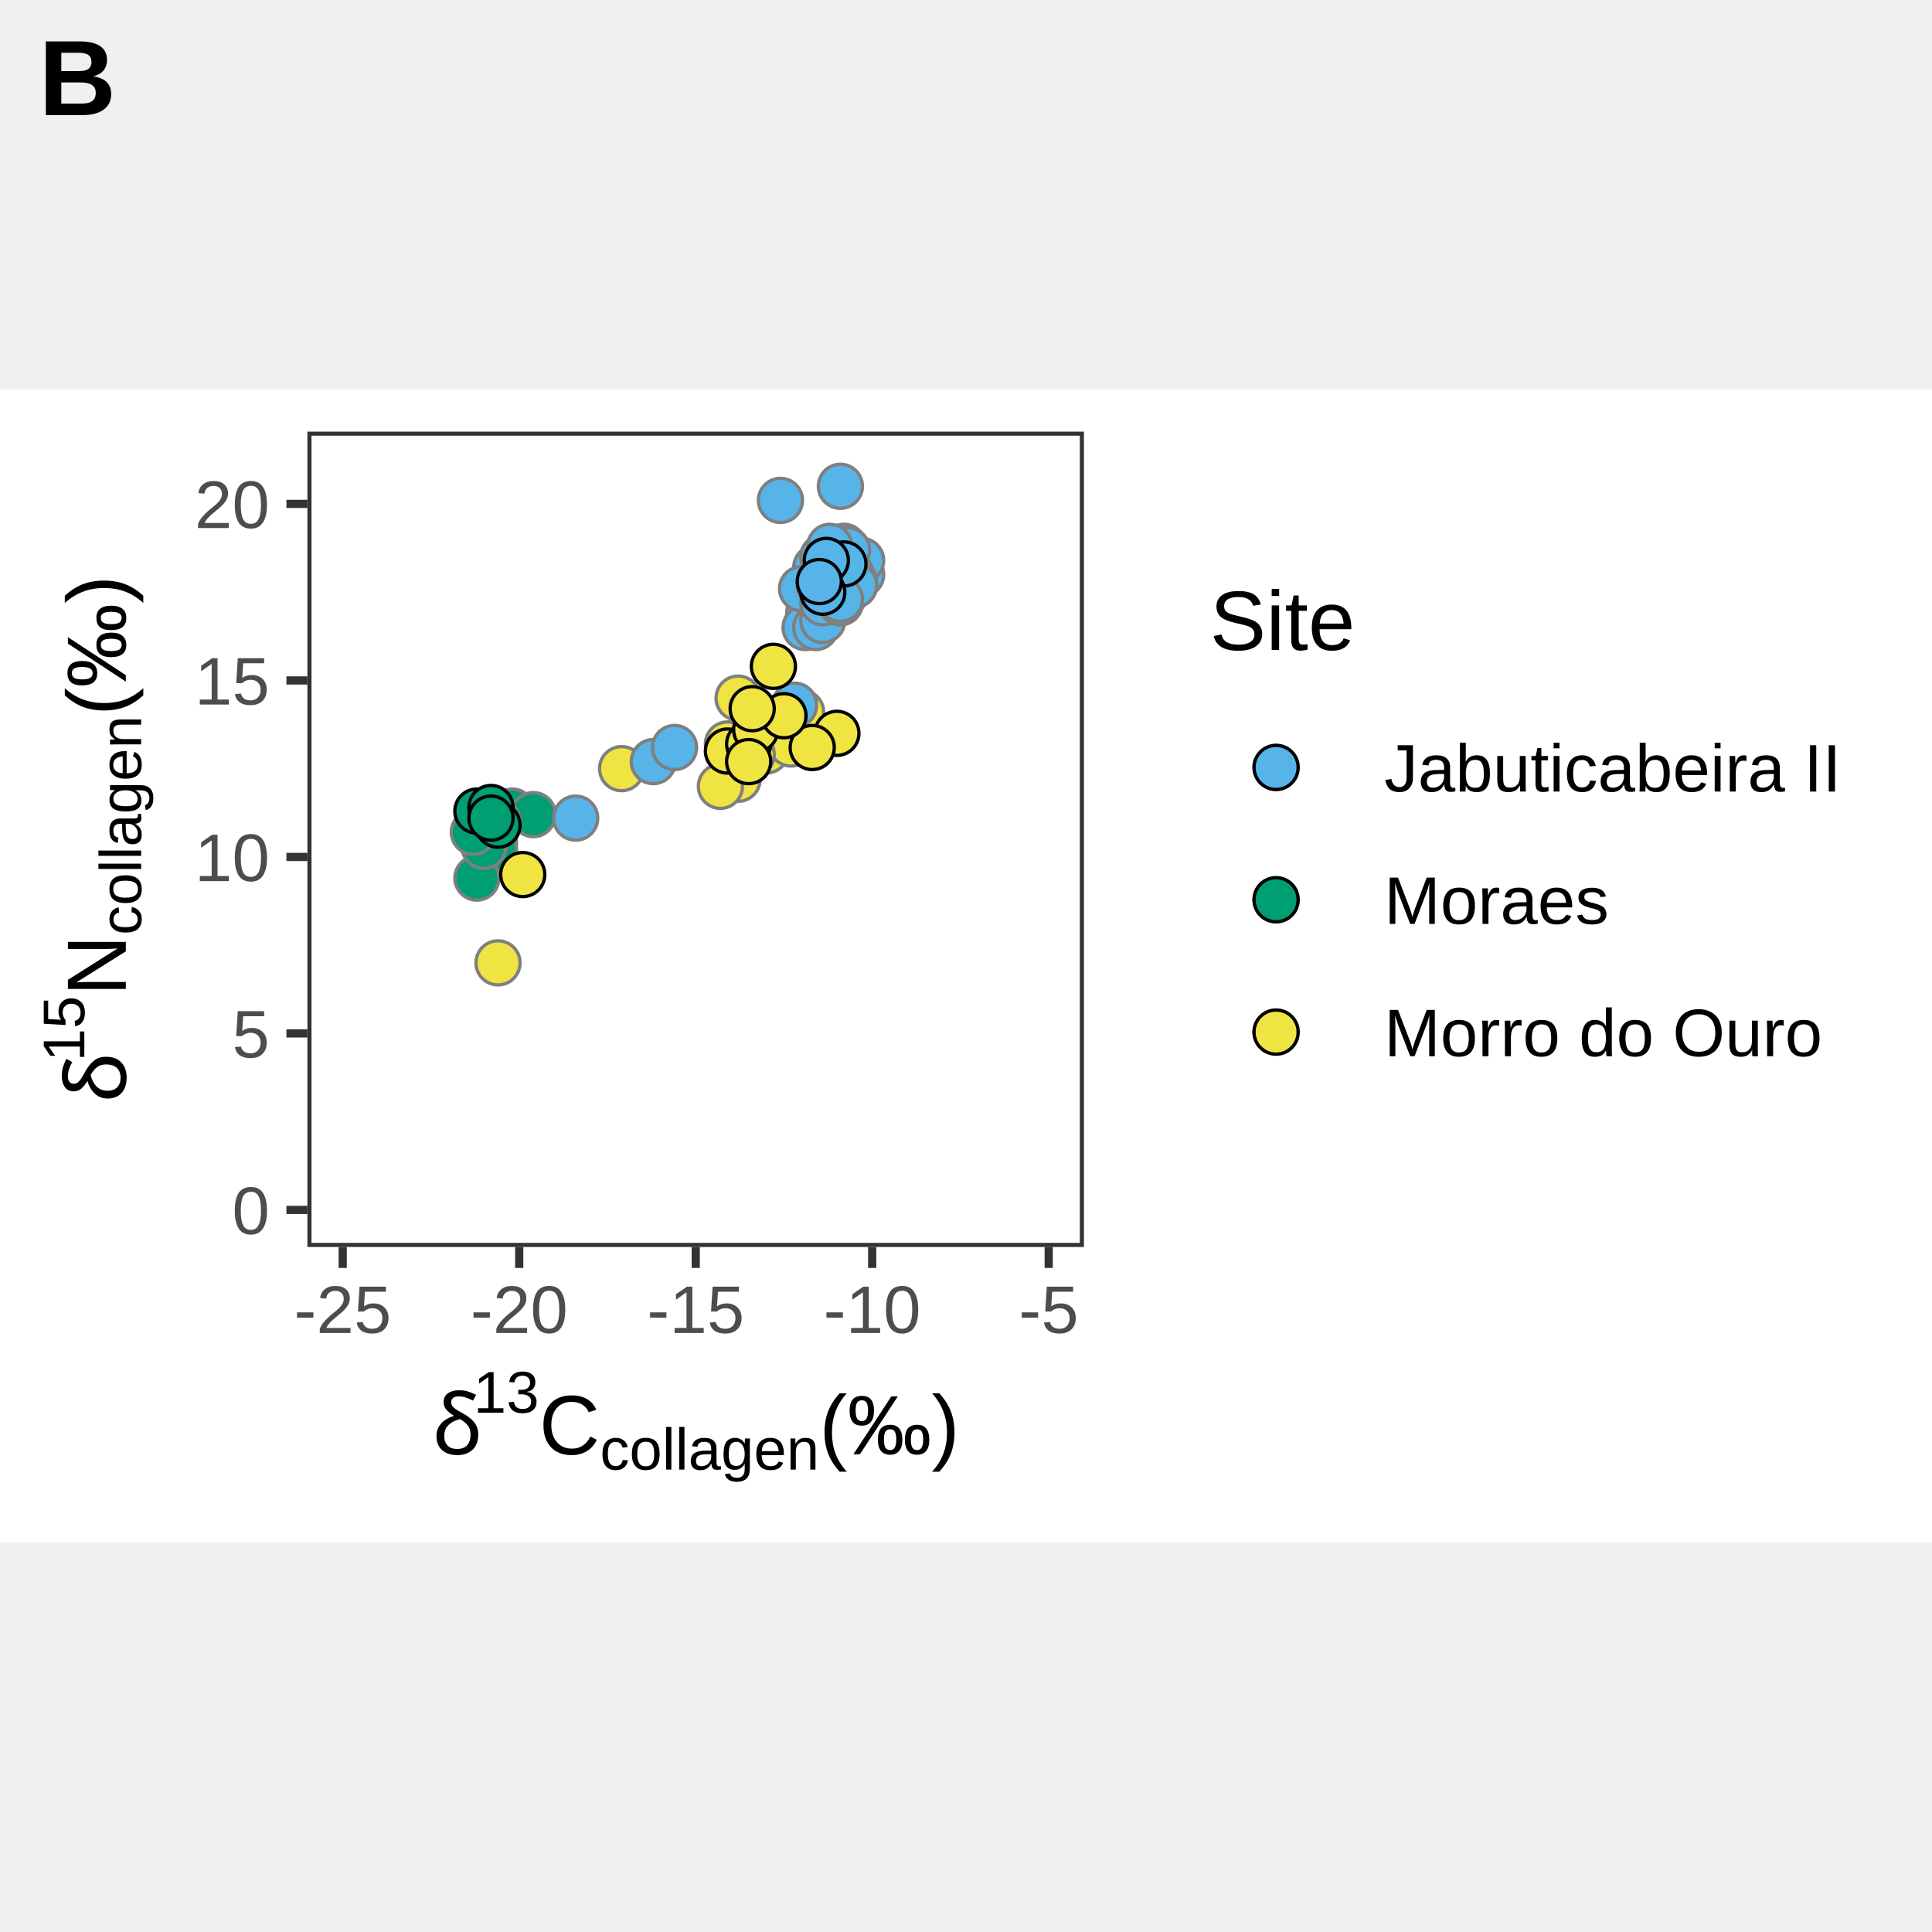
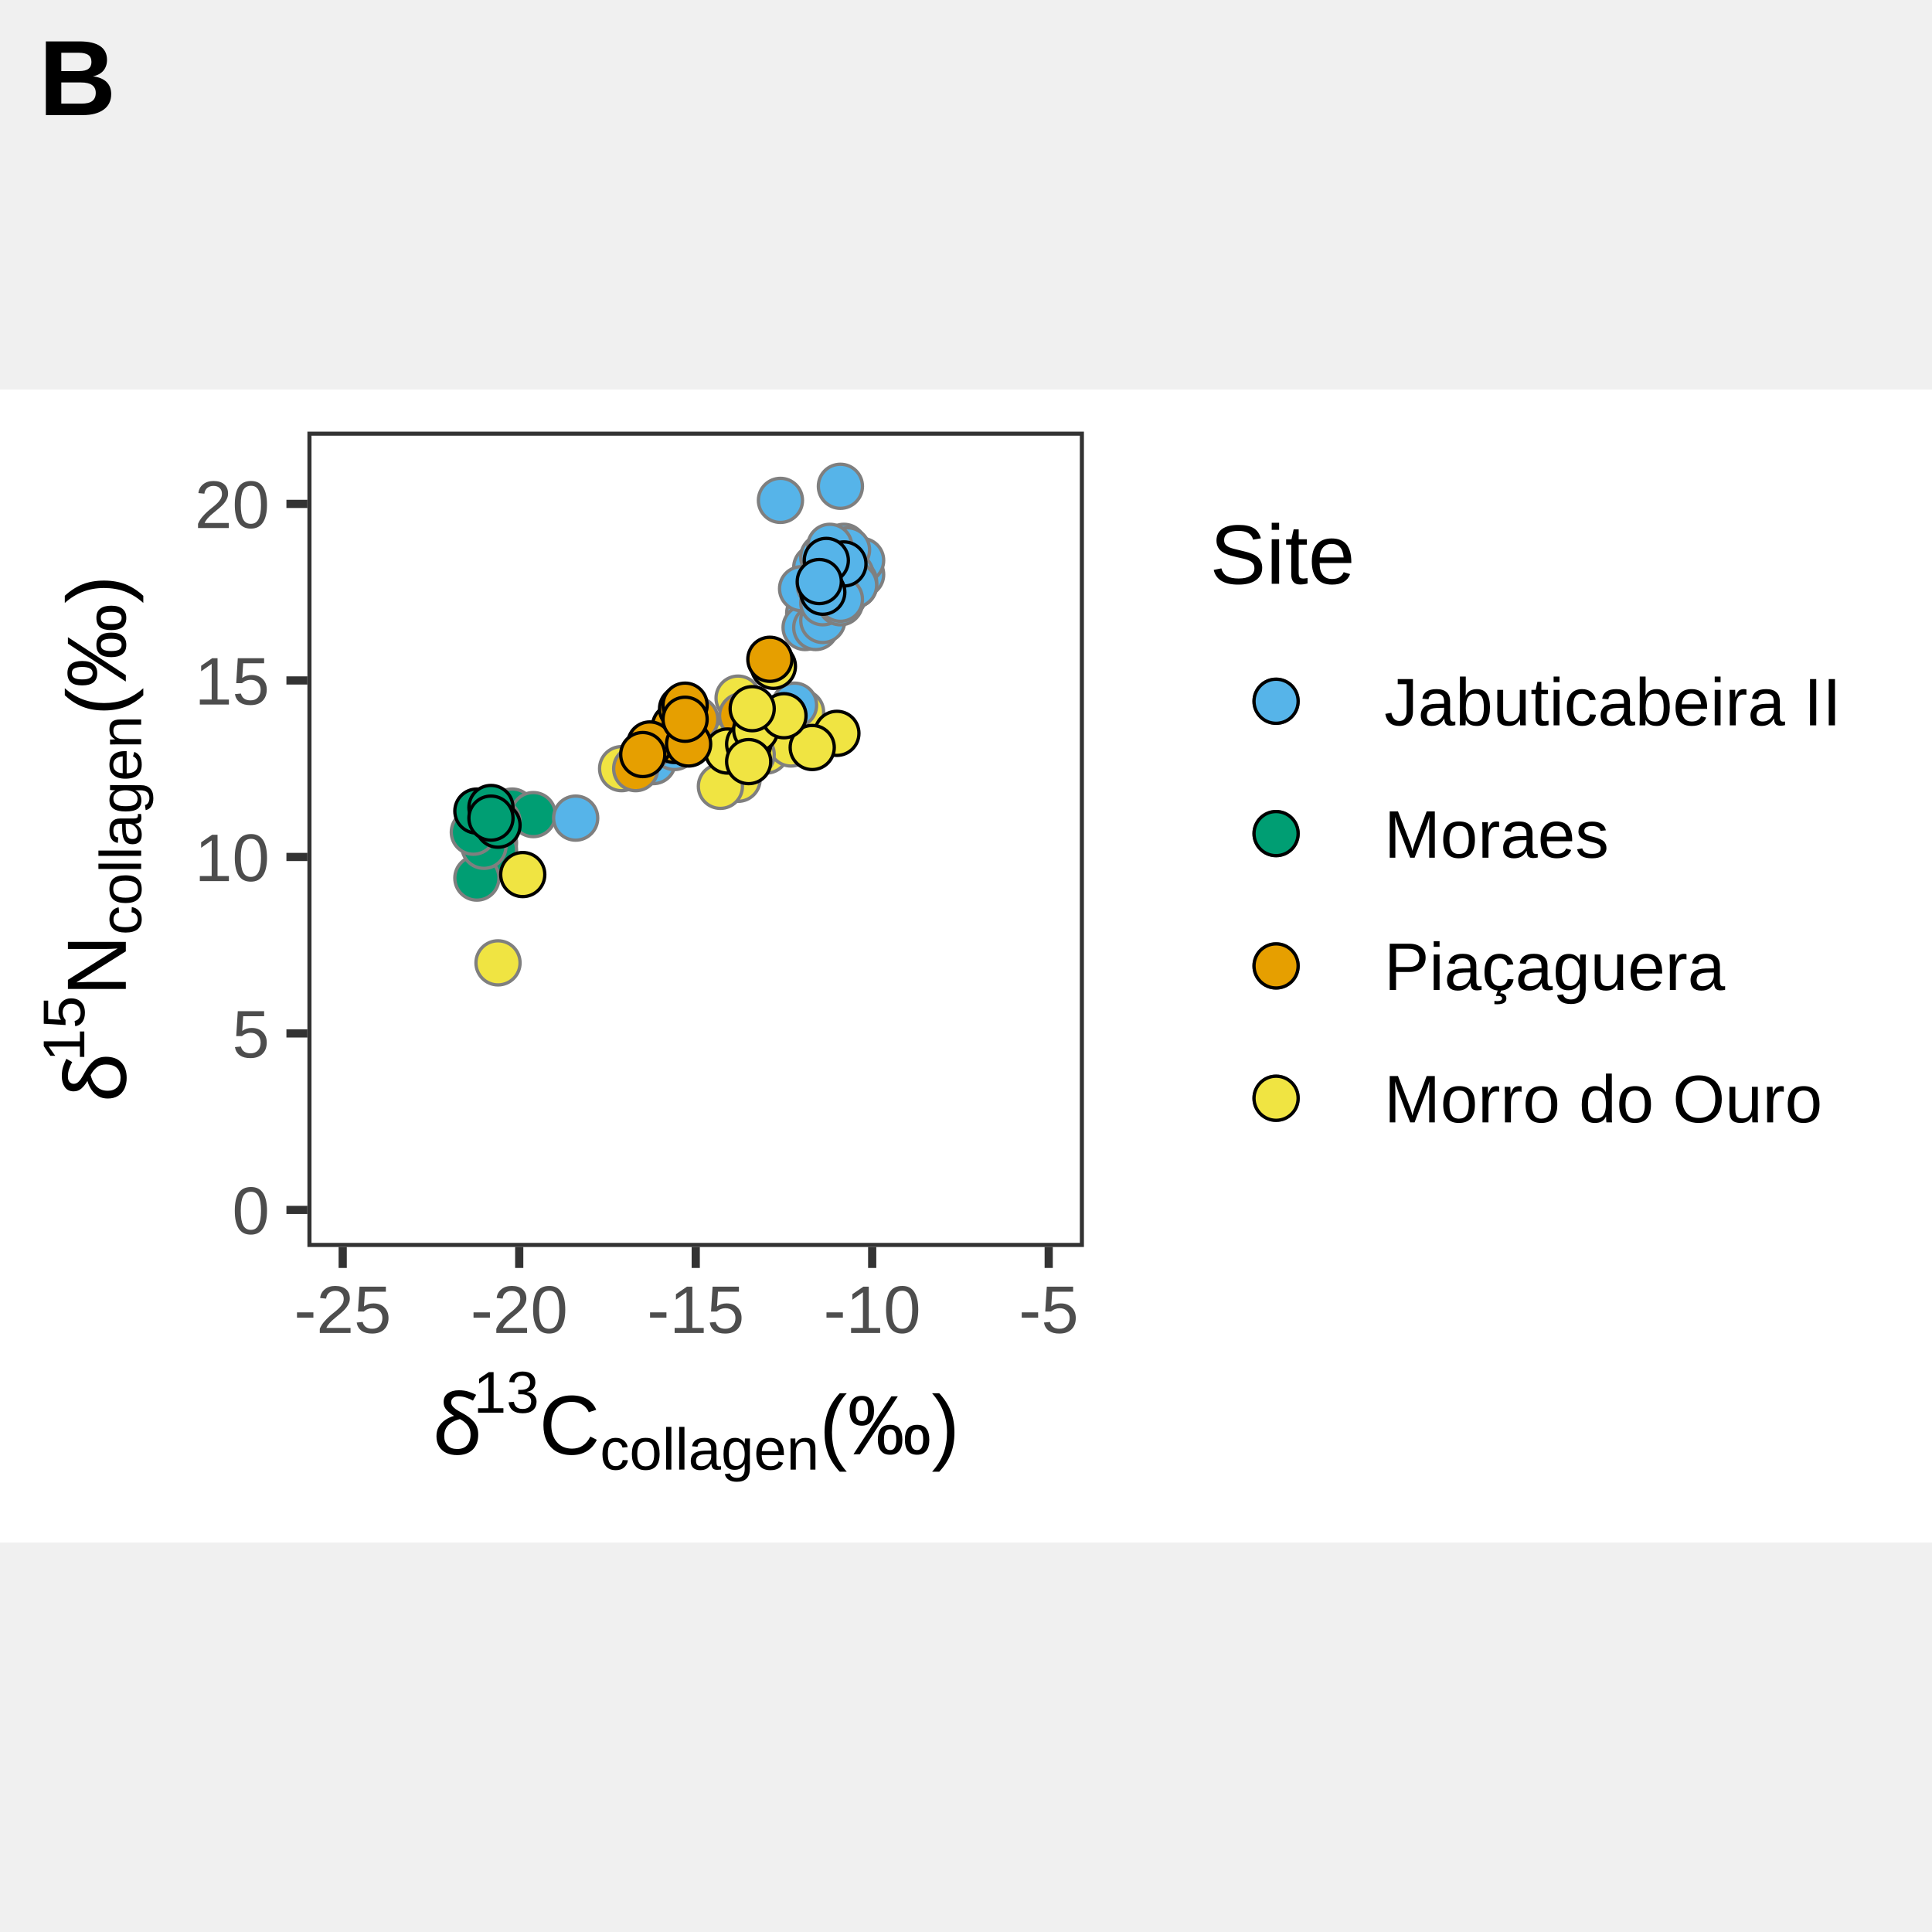
<svg xmlns="http://www.w3.org/2000/svg" width="252.28pt" height="252.28pt" viewBox="0 0 252.28 252.28">
  <g class="svglite">
    <defs>
      <style type="text/css">
    .svglite line, .svglite polyline, .svglite polygon, .svglite path, .svglite rect, .svglite circle {
      fill: none;
      stroke: #000000;
      stroke-linecap: round;
      stroke-linejoin: round;
      stroke-miterlimit: 10.00;
    }
    .svglite text {
      white-space: pre;
    }
    .svglite g.glyphgroup path {
      fill: inherit;
      stroke: none;
    }
  </style>
    </defs>
    <rect width="100%" height="100%" style="stroke: none; fill: none;" />
    <defs>
      <clipPath id="cpMC4wMHwyNTIuMjh8MC4wMHwyNTIuMjg=">
        <rect x="0.00" y="0.00" width="252.28" height="252.28" />
      </clipPath>
    </defs>
    <g clip-path="url(#cpMC4wMHwyNTIuMjh8MC4wMHwyNTIuMjg=)">
</g>
    <defs>
      <clipPath id="cpMC4wMHwyNTIuMjh8NTAuODh8MjAxLjQx">
        <rect x="0" y="50.88" width="252.28" height="150.53" />
      </clipPath>
    </defs>
    <g clip-path="url(#cpMC4wMHwyNTIuMjh8NTAuODh8MjAxLjQx)">
      <rect x="0.00" y="50.88" width="252.28" height="150.53" style="stroke-width: 1.07; stroke: #FFFFFF; fill: #FFFFFF;" />
    </g>
    <g clip-path="url(#cpMC4wMHwyNTIuMjh8MC4wMHwyNTIuMjg=)">
</g>
    <defs>
      <clipPath id="cpNDAuMTR8MTQxLjU1fDU2LjM2fDE2Mi44Mw==">
        <rect x="40.14" y="56.36" width="101.40" height="106.47" />
      </clipPath>
    </defs>
    <g clip-path="url(#cpNDAuMTR8MTQxLjU1fDU2LjM2fDE2Mi44Mw==)">
      <rect x="40.14" y="56.36" width="101.40" height="106.47" style="stroke-width: 1.07; stroke: none; fill: #FFFFFF;" />
      <circle cx="100.53" cy="96.69" r="2.88" style="stroke-width: 0.43; stroke: #7F7F7F; fill: #F0E442;" />
      <circle cx="98.68" cy="96.69" r="2.88" style="stroke-width: 0.43; stroke: #7F7F7F; fill: #F0E442;" />
      <circle cx="98.22" cy="94.38" r="2.88" style="stroke-width: 0.43; stroke: #7F7F7F; fill: #F0E442;" />
      <circle cx="94.99" cy="97.15" r="2.88" style="stroke-width: 0.43; stroke: #7F7F7F; fill: #F0E442;" />
      <circle cx="102.83" cy="95.30" r="2.88" style="stroke-width: 0.43; stroke: #7F7F7F; fill: #F0E442;" />
      <circle cx="81.17" cy="100.37" r="2.88" style="stroke-width: 0.43; stroke: #7F7F7F; fill: #F0E442;" />
      <circle cx="100.53" cy="96.23" r="2.88" style="stroke-width: 0.43; stroke: #7F7F7F; fill: #F0E442;" />
      <circle cx="99.14" cy="93.46" r="2.88" style="stroke-width: 0.43; stroke: #7F7F7F; fill: #F0E442;" />
      <circle cx="104.67" cy="93.00" r="2.88" style="stroke-width: 0.43; stroke: #7F7F7F; fill: #F0E442;" />
      <circle cx="100.06" cy="98.07" r="2.88" style="stroke-width: 0.43; stroke: #7F7F7F; fill: #F0E442;" />
      <circle cx="96.38" cy="101.76" r="2.88" style="stroke-width: 0.43; stroke: #7F7F7F; fill: #F0E442;" />
      <circle cx="103.29" cy="97.15" r="2.88" style="stroke-width: 0.43; stroke: #7F7F7F; fill: #F0E442;" />
      <circle cx="65.03" cy="125.73" r="2.88" style="stroke-width: 0.43; stroke: #7F7F7F; fill: #F0E442;" />
      <circle cx="94.07" cy="102.68" r="2.88" style="stroke-width: 0.43; stroke: #7F7F7F; fill: #F0E442;" />
      <circle cx="98.22" cy="98.53" r="2.88" style="stroke-width: 0.43; stroke: #7F7F7F; fill: #F0E442;" />
      <circle cx="96.38" cy="91.16" r="2.88" style="stroke-width: 0.43; stroke: #7F7F7F; fill: #F0E442;" />
      <circle cx="64.57" cy="110.05" r="2.88" style="stroke-width: 0.43; stroke: #7F7F7F; fill: #009E73;" />
      <circle cx="66.88" cy="105.91" r="2.88" style="stroke-width: 0.43; stroke: #7F7F7F; fill: #009E73;" />
      <circle cx="69.64" cy="106.37" r="2.88" style="stroke-width: 0.43; stroke: #7F7F7F; fill: #009E73;" />
      <circle cx="64.57" cy="110.98" r="2.88" style="stroke-width: 0.43; stroke: #7F7F7F; fill: #009E73;" />
      <circle cx="63.65" cy="107.75" r="2.88" style="stroke-width: 0.43; stroke: #7F7F7F; fill: #009E73;" />
      <circle cx="63.19" cy="109.59" r="2.88" style="stroke-width: 0.43; stroke: #7F7F7F; fill: #009E73;" />
      <circle cx="62.27" cy="114.66" r="2.88" style="stroke-width: 0.43; stroke: #7F7F7F; fill: #009E73;" />
      <circle cx="65.03" cy="107.29" r="2.88" style="stroke-width: 0.43; stroke: #7F7F7F; fill: #009E73;" />
      <circle cx="63.19" cy="110.51" r="2.88" style="stroke-width: 0.43; stroke: #7F7F7F; fill: #009E73;" />
      <circle cx="61.81" cy="108.67" r="2.88" style="stroke-width: 0.43; stroke: #7F7F7F; fill: #009E73;" />
      <circle cx="63.65" cy="106.37" r="2.88" style="stroke-width: 0.43; stroke: #7F7F7F; fill: #009E73;" />
      <circle cx="109.74" cy="76.87" r="2.88" style="stroke-width: 0.43; stroke: #7F7F7F; fill: #56B4E9;" />
      <circle cx="103.75" cy="92.08" r="2.88" style="stroke-width: 0.43; stroke: #7F7F7F; fill: #56B4E9;" />
      <circle cx="106.52" cy="81.02" r="2.88" style="stroke-width: 0.43; stroke: #7F7F7F; fill: #56B4E9;" />
      <circle cx="108.36" cy="76.87" r="2.88" style="stroke-width: 0.43; stroke: #7F7F7F; fill: #56B4E9;" />
      <circle cx="105.60" cy="80.09" r="2.88" style="stroke-width: 0.43; stroke: #7F7F7F; fill: #56B4E9;" />
      <circle cx="107.90" cy="75.02" r="2.88" style="stroke-width: 0.43; stroke: #7F7F7F; fill: #56B4E9;" />
      <circle cx="108.82" cy="76.87" r="2.88" style="stroke-width: 0.43; stroke: #7F7F7F; fill: #56B4E9;" />
      <circle cx="108.82" cy="73.64" r="2.88" style="stroke-width: 0.43; stroke: #7F7F7F; fill: #56B4E9;" />
      <circle cx="106.52" cy="74.10" r="2.88" style="stroke-width: 0.43; stroke: #7F7F7F; fill: #56B4E9;" />
      <circle cx="105.13" cy="81.94" r="2.88" style="stroke-width: 0.43; stroke: #7F7F7F; fill: #56B4E9;" />
      <circle cx="106.52" cy="81.94" r="2.88" style="stroke-width: 0.43; stroke: #7F7F7F; fill: #56B4E9;" />
      <circle cx="107.44" cy="72.72" r="2.88" style="stroke-width: 0.43; stroke: #7F7F7F; fill: #56B4E9;" />
      <circle cx="110.20" cy="77.79" r="2.88" style="stroke-width: 0.43; stroke: #7F7F7F; fill: #56B4E9;" />
      <circle cx="112.51" cy="75.02" r="2.88" style="stroke-width: 0.43; stroke: #7F7F7F; fill: #56B4E9;" />
      <circle cx="112.51" cy="73.18" r="2.88" style="stroke-width: 0.43; stroke: #7F7F7F; fill: #56B4E9;" />
      <circle cx="107.44" cy="81.02" r="2.88" style="stroke-width: 0.43; stroke: #7F7F7F; fill: #56B4E9;" />
      <circle cx="108.36" cy="77.79" r="2.88" style="stroke-width: 0.43; stroke: #7F7F7F; fill: #56B4E9;" />
      <circle cx="108.82" cy="77.33" r="2.88" style="stroke-width: 0.43; stroke: #7F7F7F; fill: #56B4E9;" />
      <circle cx="75.17" cy="106.83" r="2.88" style="stroke-width: 0.43; stroke: #7F7F7F; fill: #56B4E9;" />
      <circle cx="111.59" cy="75.94" r="2.88" style="stroke-width: 0.43; stroke: #7F7F7F; fill: #56B4E9;" />
      <circle cx="85.31" cy="99.45" r="2.88" style="stroke-width: 0.43; stroke: #7F7F7F; fill: #56B4E9;" />
      <circle cx="104.67" cy="76.87" r="2.88" style="stroke-width: 0.43; stroke: #7F7F7F; fill: #56B4E9;" />
      <circle cx="110.20" cy="71.34" r="2.88" style="stroke-width: 0.43; stroke: #7F7F7F; fill: #56B4E9;" />
      <circle cx="110.67" cy="71.80" r="2.88" style="stroke-width: 0.43; stroke: #7F7F7F; fill: #56B4E9;" />
      <circle cx="111.59" cy="76.41" r="2.88" style="stroke-width: 0.43; stroke: #7F7F7F; fill: #56B4E9;" />
      <circle cx="110.20" cy="75.02" r="2.88" style="stroke-width: 0.43; stroke: #7F7F7F; fill: #56B4E9;" />
      <circle cx="111.13" cy="75.02" r="2.88" style="stroke-width: 0.43; stroke: #7F7F7F; fill: #56B4E9;" />
      <circle cx="110.20" cy="75.48" r="2.88" style="stroke-width: 0.43; stroke: #7F7F7F; fill: #56B4E9;" />
      <circle cx="106.98" cy="76.41" r="2.88" style="stroke-width: 0.43; stroke: #7F7F7F; fill: #56B4E9;" />
      <circle cx="107.44" cy="78.71" r="2.88" style="stroke-width: 0.43; stroke: #7F7F7F; fill: #56B4E9;" />
      <circle cx="111.13" cy="76.41" r="2.88" style="stroke-width: 0.43; stroke: #7F7F7F; fill: #56B4E9;" />
      <circle cx="109.74" cy="75.94" r="2.88" style="stroke-width: 0.43; stroke: #7F7F7F; fill: #56B4E9;" />
      <circle cx="88.08" cy="97.61" r="2.88" style="stroke-width: 0.43; stroke: #7F7F7F; fill: #56B4E9;" />
      <circle cx="108.36" cy="71.34" r="2.88" style="stroke-width: 0.43; stroke: #7F7F7F; fill: #56B4E9;" />
      <circle cx="108.36" cy="77.33" r="2.88" style="stroke-width: 0.43; stroke: #7F7F7F; fill: #56B4E9;" />
      <circle cx="109.74" cy="78.71" r="2.88" style="stroke-width: 0.43; stroke: #7F7F7F; fill: #56B4E9;" />
      <circle cx="111.13" cy="75.94" r="2.88" style="stroke-width: 0.43; stroke: #7F7F7F; fill: #56B4E9;" />
      <circle cx="111.59" cy="76.41" r="2.88" style="stroke-width: 0.43; stroke: #7F7F7F; fill: #56B4E9;" />
      <circle cx="107.90" cy="77.33" r="2.88" style="stroke-width: 0.43; stroke: #7F7F7F; fill: #56B4E9;" />
      <circle cx="101.91" cy="65.34" r="2.88" style="stroke-width: 0.43; stroke: #7F7F7F; fill: #56B4E9;" />
      <circle cx="109.74" cy="63.50" r="2.88" style="stroke-width: 0.43; stroke: #7F7F7F; fill: #56B4E9;" />
      <circle cx="109.74" cy="78.25" r="2.88" style="stroke-width: 0.43; stroke: #7F7F7F; fill: #56B4E9;" />
+       <circle cx="85.31" cy="97.15" r="2.88" style="stroke-width: 0.43; stroke: #7F7F7F; fill: #E69F00;" />
+       <circle cx="83.01" cy="100.37" r="2.88" style="stroke-width: 0.43; stroke: #7F7F7F; fill: #E69F00;" />
+       <circle cx="90.85" cy="93.92" r="2.88" style="stroke-width: 0.43; stroke: #7F7F7F; fill: #E69F00;" />
+       <circle cx="96.84" cy="93.46" r="2.88" style="stroke-width: 0.43; stroke: #7F7F7F; fill: #E69F00;" />
      <circle cx="94.99" cy="98.07" r="2.88" style="stroke-width: 0.43; fill: #F0E442;" />
      <circle cx="97.76" cy="97.15" r="2.88" style="stroke-width: 0.43; fill: #F0E442;" />
      <circle cx="98.68" cy="95.30" r="2.88" style="stroke-width: 0.43; fill: #F0E442;" />
      <circle cx="109.28" cy="95.76" r="2.88" style="stroke-width: 0.43; fill: #F0E442;" />
      <circle cx="68.26" cy="114.20" r="2.88" style="stroke-width: 0.43; fill: #F0E442;" />
      <circle cx="106.06" cy="97.61" r="2.88" style="stroke-width: 0.43; fill: #F0E442;" />
      <circle cx="100.99" cy="87.01" r="2.88" style="stroke-width: 0.43; fill: #F0E442;" />
      <circle cx="97.76" cy="99.45" r="2.88" style="stroke-width: 0.43; fill: #F0E442;" />
      <circle cx="102.37" cy="93.46" r="2.88" style="stroke-width: 0.43; fill: #F0E442;" />
      <circle cx="98.22" cy="92.54" r="2.88" style="stroke-width: 0.43; fill: #F0E442;" />
      <circle cx="62.27" cy="105.91" r="2.88" style="stroke-width: 0.43; fill: #009E73;" />
      <circle cx="64.11" cy="105.44" r="2.88" style="stroke-width: 0.43; fill: #009E73;" />
      <circle cx="65.03" cy="107.75" r="2.88" style="stroke-width: 0.43; fill: #009E73;" />
      <circle cx="64.11" cy="106.83" r="2.88" style="stroke-width: 0.43; fill: #009E73;" />
      <circle cx="108.82" cy="73.64" r="2.88" style="stroke-width: 0.43; fill: #56B4E9;" />
      <circle cx="110.20" cy="73.64" r="2.88" style="stroke-width: 0.43; fill: #56B4E9;" />
      <circle cx="107.90" cy="73.18" r="2.88" style="stroke-width: 0.43; fill: #56B4E9;" />
      <circle cx="107.44" cy="77.33" r="2.88" style="stroke-width: 0.43; fill: #56B4E9;" />
      <circle cx="106.98" cy="75.94" r="2.88" style="stroke-width: 0.43; fill: #56B4E9;" />
+       <circle cx="88.08" cy="96.69" r="2.88" style="stroke-width: 0.43; fill: #E69F00;" />
+       <circle cx="88.08" cy="94.84" r="2.88" style="stroke-width: 0.43; fill: #E69F00;" />
+       <circle cx="84.85" cy="97.15" r="2.88" style="stroke-width: 0.43; fill: #E69F00;" />
+       <circle cx="83.93" cy="98.53" r="2.88" style="stroke-width: 0.43; fill: #E69F00;" />
+       <circle cx="89.00" cy="92.54" r="2.88" style="stroke-width: 0.43; fill: #E69F00;" />
+       <circle cx="89.92" cy="97.15" r="2.88" style="stroke-width: 0.43; fill: #E69F00;" />
+       <circle cx="89.46" cy="92.08" r="2.88" style="stroke-width: 0.43; fill: #E69F00;" />
+       <circle cx="89.46" cy="93.92" r="2.88" style="stroke-width: 0.43; fill: #E69F00;" />
+       <circle cx="100.53" cy="86.09" r="2.88" style="stroke-width: 0.43; fill: #E69F00;" />
      <rect x="40.14" y="56.36" width="101.40" height="106.47" style="stroke-width: 1.07; stroke: #333333;" />
    </g>
    <g clip-path="url(#cpMC4wMHwyNTIuMjh8MC4wMHwyNTIuMjg=)">
      <text x="35.21" y="161.14" text-anchor="end" style="font-size: 8.80px;fill: #4D4D4D; font-family: &quot;Arial&quot;;" textLength="4.89px" lengthAdjust="spacingAndGlyphs">0</text>
      <text x="35.21" y="138.09" text-anchor="end" style="font-size: 8.80px;fill: #4D4D4D; font-family: &quot;Arial&quot;;" textLength="4.89px" lengthAdjust="spacingAndGlyphs">5</text>
      <text x="35.21" y="115.05" text-anchor="end" style="font-size: 8.80px;fill: #4D4D4D; font-family: &quot;Arial&quot;;" textLength="9.78px" lengthAdjust="spacingAndGlyphs">10</text>
      <text x="35.21" y="92.00" text-anchor="end" style="font-size: 8.80px;fill: #4D4D4D; font-family: &quot;Arial&quot;;" textLength="9.78px" lengthAdjust="spacingAndGlyphs">15</text>
      <text x="35.21" y="68.95" text-anchor="end" style="font-size: 8.80px;fill: #4D4D4D; font-family: &quot;Arial&quot;;" textLength="9.78px" lengthAdjust="spacingAndGlyphs">20</text>
      <polyline points="37.40,157.99 40.14,157.99 " style="stroke-width: 1.07; stroke: #333333; stroke-linecap: butt;" />
      <polyline points="37.40,134.94 40.14,134.94 " style="stroke-width: 1.07; stroke: #333333; stroke-linecap: butt;" />
      <polyline points="37.40,111.90 40.14,111.90 " style="stroke-width: 1.07; stroke: #333333; stroke-linecap: butt;" />
      <polyline points="37.40,88.85 40.14,88.85 " style="stroke-width: 1.07; stroke: #333333; stroke-linecap: butt;" />
      <polyline points="37.40,65.80 40.14,65.80 " style="stroke-width: 1.07; stroke: #333333; stroke-linecap: butt;" />
      <polyline points="44.75,165.57 44.75,162.83 " style="stroke-width: 1.07; stroke: #333333; stroke-linecap: butt;" />
      <polyline points="67.80,165.57 67.80,162.83 " style="stroke-width: 1.07; stroke: #333333; stroke-linecap: butt;" />
      <polyline points="90.85,165.57 90.85,162.83 " style="stroke-width: 1.07; stroke: #333333; stroke-linecap: butt;" />
      <polyline points="113.89,165.57 113.89,162.83 " style="stroke-width: 1.07; stroke: #333333; stroke-linecap: butt;" />
      <polyline points="136.94,165.57 136.94,162.83 " style="stroke-width: 1.07; stroke: #333333; stroke-linecap: butt;" />
      <text x="44.75" y="174.06" text-anchor="middle" style="font-size: 8.80px;fill: #4D4D4D; font-family: &quot;Arial&quot;;" textLength="12.70px" lengthAdjust="spacingAndGlyphs">-25</text>
      <text x="67.80" y="174.06" text-anchor="middle" style="font-size: 8.80px;fill: #4D4D4D; font-family: &quot;Arial&quot;;" textLength="12.70px" lengthAdjust="spacingAndGlyphs">-20</text>
      <text x="90.85" y="174.06" text-anchor="middle" style="font-size: 8.80px;fill: #4D4D4D; font-family: &quot;Arial&quot;;" textLength="12.70px" lengthAdjust="spacingAndGlyphs">-15</text>
      <text x="113.89" y="174.06" text-anchor="middle" style="font-size: 8.80px;fill: #4D4D4D; font-family: &quot;Arial&quot;;" textLength="12.70px" lengthAdjust="spacingAndGlyphs">-10</text>
      <text x="136.94" y="174.06" text-anchor="middle" style="font-size: 8.80px;fill: #4D4D4D; font-family: &quot;Arial&quot;;" textLength="7.81px" lengthAdjust="spacingAndGlyphs">-5</text>
      <text x="56.40" y="189.90" style="font-size: 11.00px; font-family: &quot;Symbol&quot;;" textLength="5.44px" lengthAdjust="spacingAndGlyphs">δ</text>
      <text x="61.83" y="184.47" style="font-size: 7.70px; font-family: &quot;Arial&quot;;" textLength="8.56px" lengthAdjust="spacingAndGlyphs">13</text>
      <text x="70.40" y="189.90" style="font-size: 11.00px; font-family: &quot;Arial&quot;;" textLength="7.94px" lengthAdjust="spacingAndGlyphs">C</text>
      <text x="78.34" y="191.90" style="font-size: 7.70px; font-family: &quot;Arial&quot;;" textLength="3.84px" lengthAdjust="spacingAndGlyphs">c</text>
      <text x="82.18" y="191.90" style="font-size: 7.70px; font-family: &quot;Arial&quot;;" textLength="4.28px" lengthAdjust="spacingAndGlyphs">o</text>
      <text x="86.46" y="191.90" style="font-size: 7.70px; font-family: &quot;Arial&quot;;" textLength="1.70px" lengthAdjust="spacingAndGlyphs">l</text>
      <text x="88.17" y="191.90" style="font-size: 7.70px; font-family: &quot;Arial&quot;;" textLength="1.70px" lengthAdjust="spacingAndGlyphs">l</text>
      <text x="89.87" y="191.90" style="font-size: 7.70px; font-family: &quot;Arial&quot;;" textLength="4.28px" lengthAdjust="spacingAndGlyphs">a</text>
      <text x="94.15" y="191.90" style="font-size: 7.70px; font-family: &quot;Arial&quot;;" textLength="4.28px" lengthAdjust="spacingAndGlyphs">g</text>
      <text x="98.43" y="191.90" style="font-size: 7.70px; font-family: &quot;Arial&quot;;" textLength="4.28px" lengthAdjust="spacingAndGlyphs">e</text>
      <text x="102.70" y="191.90" style="font-size: 7.70px; font-family: &quot;Arial&quot;;" textLength="4.28px" lengthAdjust="spacingAndGlyphs">n</text>
      <text x="106.98" y="189.90" style="font-size: 11.00px; font-family: &quot;Arial&quot;;" textLength="18.31px" lengthAdjust="spacingAndGlyphs">(‰)</text>
      <text transform="translate(16.43,144.04) rotate(-90)" style="font-size: 11.00px; font-family: &quot;Symbol&quot;;" textLength="5.44px" lengthAdjust="spacingAndGlyphs">δ</text>
      <text transform="translate(11.01,138.60) rotate(-90)" style="font-size: 7.70px; font-family: &quot;Arial&quot;;" textLength="8.56px" lengthAdjust="spacingAndGlyphs">15</text>
      <text transform="translate(16.43,130.04) rotate(-90)" style="font-size: 11.00px; font-family: &quot;Arial&quot;;" textLength="7.94px" lengthAdjust="spacingAndGlyphs">N</text>
      <text transform="translate(18.43,122.10) rotate(-90)" style="font-size: 7.70px; font-family: &quot;Arial&quot;;" textLength="3.84px" lengthAdjust="spacingAndGlyphs">c</text>
      <text transform="translate(18.43,118.25) rotate(-90)" style="font-size: 7.70px; font-family: &quot;Arial&quot;;" textLength="4.28px" lengthAdjust="spacingAndGlyphs">o</text>
      <text transform="translate(18.43,113.98) rotate(-90)" style="font-size: 7.70px; font-family: &quot;Arial&quot;;" textLength="1.70px" lengthAdjust="spacingAndGlyphs">l</text>
      <text transform="translate(18.43,112.27) rotate(-90)" style="font-size: 7.70px; font-family: &quot;Arial&quot;;" textLength="1.70px" lengthAdjust="spacingAndGlyphs">l</text>
      <text transform="translate(18.43,110.57) rotate(-90)" style="font-size: 7.70px; font-family: &quot;Arial&quot;;" textLength="4.28px" lengthAdjust="spacingAndGlyphs">a</text>
      <text transform="translate(18.43,106.29) rotate(-90)" style="font-size: 7.70px; font-family: &quot;Arial&quot;;" textLength="4.28px" lengthAdjust="spacingAndGlyphs">g</text>
      <text transform="translate(18.43,102.01) rotate(-90)" style="font-size: 7.70px; font-family: &quot;Arial&quot;;" textLength="4.28px" lengthAdjust="spacingAndGlyphs">e</text>
      <text transform="translate(18.43,97.73) rotate(-90)" style="font-size: 7.70px; font-family: &quot;Arial&quot;;" textLength="4.28px" lengthAdjust="spacingAndGlyphs">n</text>
      <text transform="translate(16.43,93.46) rotate(-90)" style="font-size: 11.00px; font-family: &quot;Arial&quot;;" textLength="18.31px" lengthAdjust="spacingAndGlyphs">(‰)</text>
-       <rect x="152.51" y="70.29" width="94.30" height="78.60" style="stroke-width: 1.07; stroke: none; fill: #FFFFFF;" />
-       <text x="157.99" y="84.87" style="font-size: 11.00px; font-family: &quot;Arial&quot;;" textLength="18.97px" lengthAdjust="spacingAndGlyphs">Site</text>
-       <rect x="157.99" y="91.57" width="17.28" height="17.28" style="stroke-width: 1.07; stroke: none; fill: #FFFFFF;" />
-       <circle cx="166.63" cy="100.21" r="2.88" style="stroke-width: 0.43; stroke: #7F7F7F; fill: #56B4E9;" />
-       <circle cx="166.63" cy="100.21" r="2.88" style="stroke-width: 0.43; fill: #56B4E9;" />
-       <rect x="157.99" y="108.85" width="17.28" height="17.28" style="stroke-width: 1.07; stroke: none; fill: #FFFFFF;" />
-       <circle cx="166.63" cy="117.49" r="2.88" style="stroke-width: 0.43; stroke: #7F7F7F; fill: #009E73;" />
-       <circle cx="166.63" cy="117.49" r="2.88" style="stroke-width: 0.43; fill: #009E73;" />
-       <rect x="157.99" y="126.13" width="17.28" height="17.28" style="stroke-width: 1.07; stroke: none; fill: #FFFFFF;" />
-       <circle cx="166.63" cy="134.77" r="2.88" style="stroke-width: 0.43; stroke: #7F7F7F; fill: #F0E442;" />
-       <circle cx="166.63" cy="134.77" r="2.88" style="stroke-width: 0.43; fill: #F0E442;" />
-       <text x="180.75" y="103.36" style="font-size: 8.80px; font-family: &quot;Arial&quot;;" textLength="59.62px" lengthAdjust="spacingAndGlyphs">Jabuticabeira II</text>
-       <text x="180.75" y="120.64" style="font-size: 8.80px; font-family: &quot;Arial&quot;;" textLength="29.33px" lengthAdjust="spacingAndGlyphs">Moraes</text>
-       <text x="180.75" y="137.92" style="font-size: 8.80px; font-family: &quot;Arial&quot;;" textLength="57.16px" lengthAdjust="spacingAndGlyphs">Morro do Ouro</text>
+       <rect x="152.51" y="61.65" width="94.30" height="95.88" style="stroke-width: 1.07; stroke: none; fill: #FFFFFF;" />
+       <text x="157.99" y="76.23" style="font-size: 11.00px; font-family: &quot;Arial&quot;;" textLength="18.97px" lengthAdjust="spacingAndGlyphs">Site</text>
+       <rect x="157.99" y="82.93" width="17.28" height="17.28" style="stroke-width: 1.07; stroke: none; fill: #FFFFFF;" />
+       <circle cx="166.63" cy="91.57" r="2.88" style="stroke-width: 0.43; stroke: #7F7F7F; fill: #56B4E9;" />
+       <circle cx="166.63" cy="91.57" r="2.88" style="stroke-width: 0.43; fill: #56B4E9;" />
+       <rect x="157.99" y="100.21" width="17.28" height="17.28" style="stroke-width: 1.07; stroke: none; fill: #FFFFFF;" />
+       <circle cx="166.63" cy="108.85" r="2.88" style="stroke-width: 0.43; stroke: #7F7F7F; fill: #009E73;" />
+       <circle cx="166.63" cy="108.85" r="2.88" style="stroke-width: 0.43; fill: #009E73;" />
+       <rect x="157.99" y="117.49" width="17.28" height="17.28" style="stroke-width: 1.07; stroke: none; fill: #FFFFFF;" />
+       <circle cx="166.63" cy="126.13" r="2.88" style="stroke-width: 0.43; stroke: #7F7F7F; fill: #E69F00;" />
+       <circle cx="166.63" cy="126.13" r="2.88" style="stroke-width: 0.43; fill: #E69F00;" />
+       <rect x="157.99" y="134.77" width="17.28" height="17.28" style="stroke-width: 1.07; stroke: none; fill: #FFFFFF;" />
+       <circle cx="166.63" cy="143.41" r="2.88" style="stroke-width: 0.43; stroke: #7F7F7F; fill: #F0E442;" />
+       <circle cx="166.63" cy="143.41" r="2.88" style="stroke-width: 0.43; fill: #F0E442;" />
+       <text x="180.75" y="94.72" style="font-size: 8.80px; font-family: &quot;Arial&quot;;" textLength="59.62px" lengthAdjust="spacingAndGlyphs">Jabuticabeira II</text>
+       <text x="180.75" y="112.00" style="font-size: 8.80px; font-family: &quot;Arial&quot;;" textLength="29.33px" lengthAdjust="spacingAndGlyphs">Moraes</text>
+       <text x="180.75" y="129.28" style="font-size: 8.80px; font-family: &quot;Arial&quot;;" textLength="44.50px" lengthAdjust="spacingAndGlyphs">Piaçaguera</text>
+       <text x="180.75" y="146.56" style="font-size: 8.80px; font-family: &quot;Arial&quot;;" textLength="57.16px" lengthAdjust="spacingAndGlyphs">Morro do Ouro</text>
      <text x="5.05" y="15.03" style="font-size: 14.00px; font-weight: bold; font-family: &quot;Arial&quot;;" textLength="10.11px" lengthAdjust="spacingAndGlyphs">B</text>
    </g>
  </g>
</svg>
